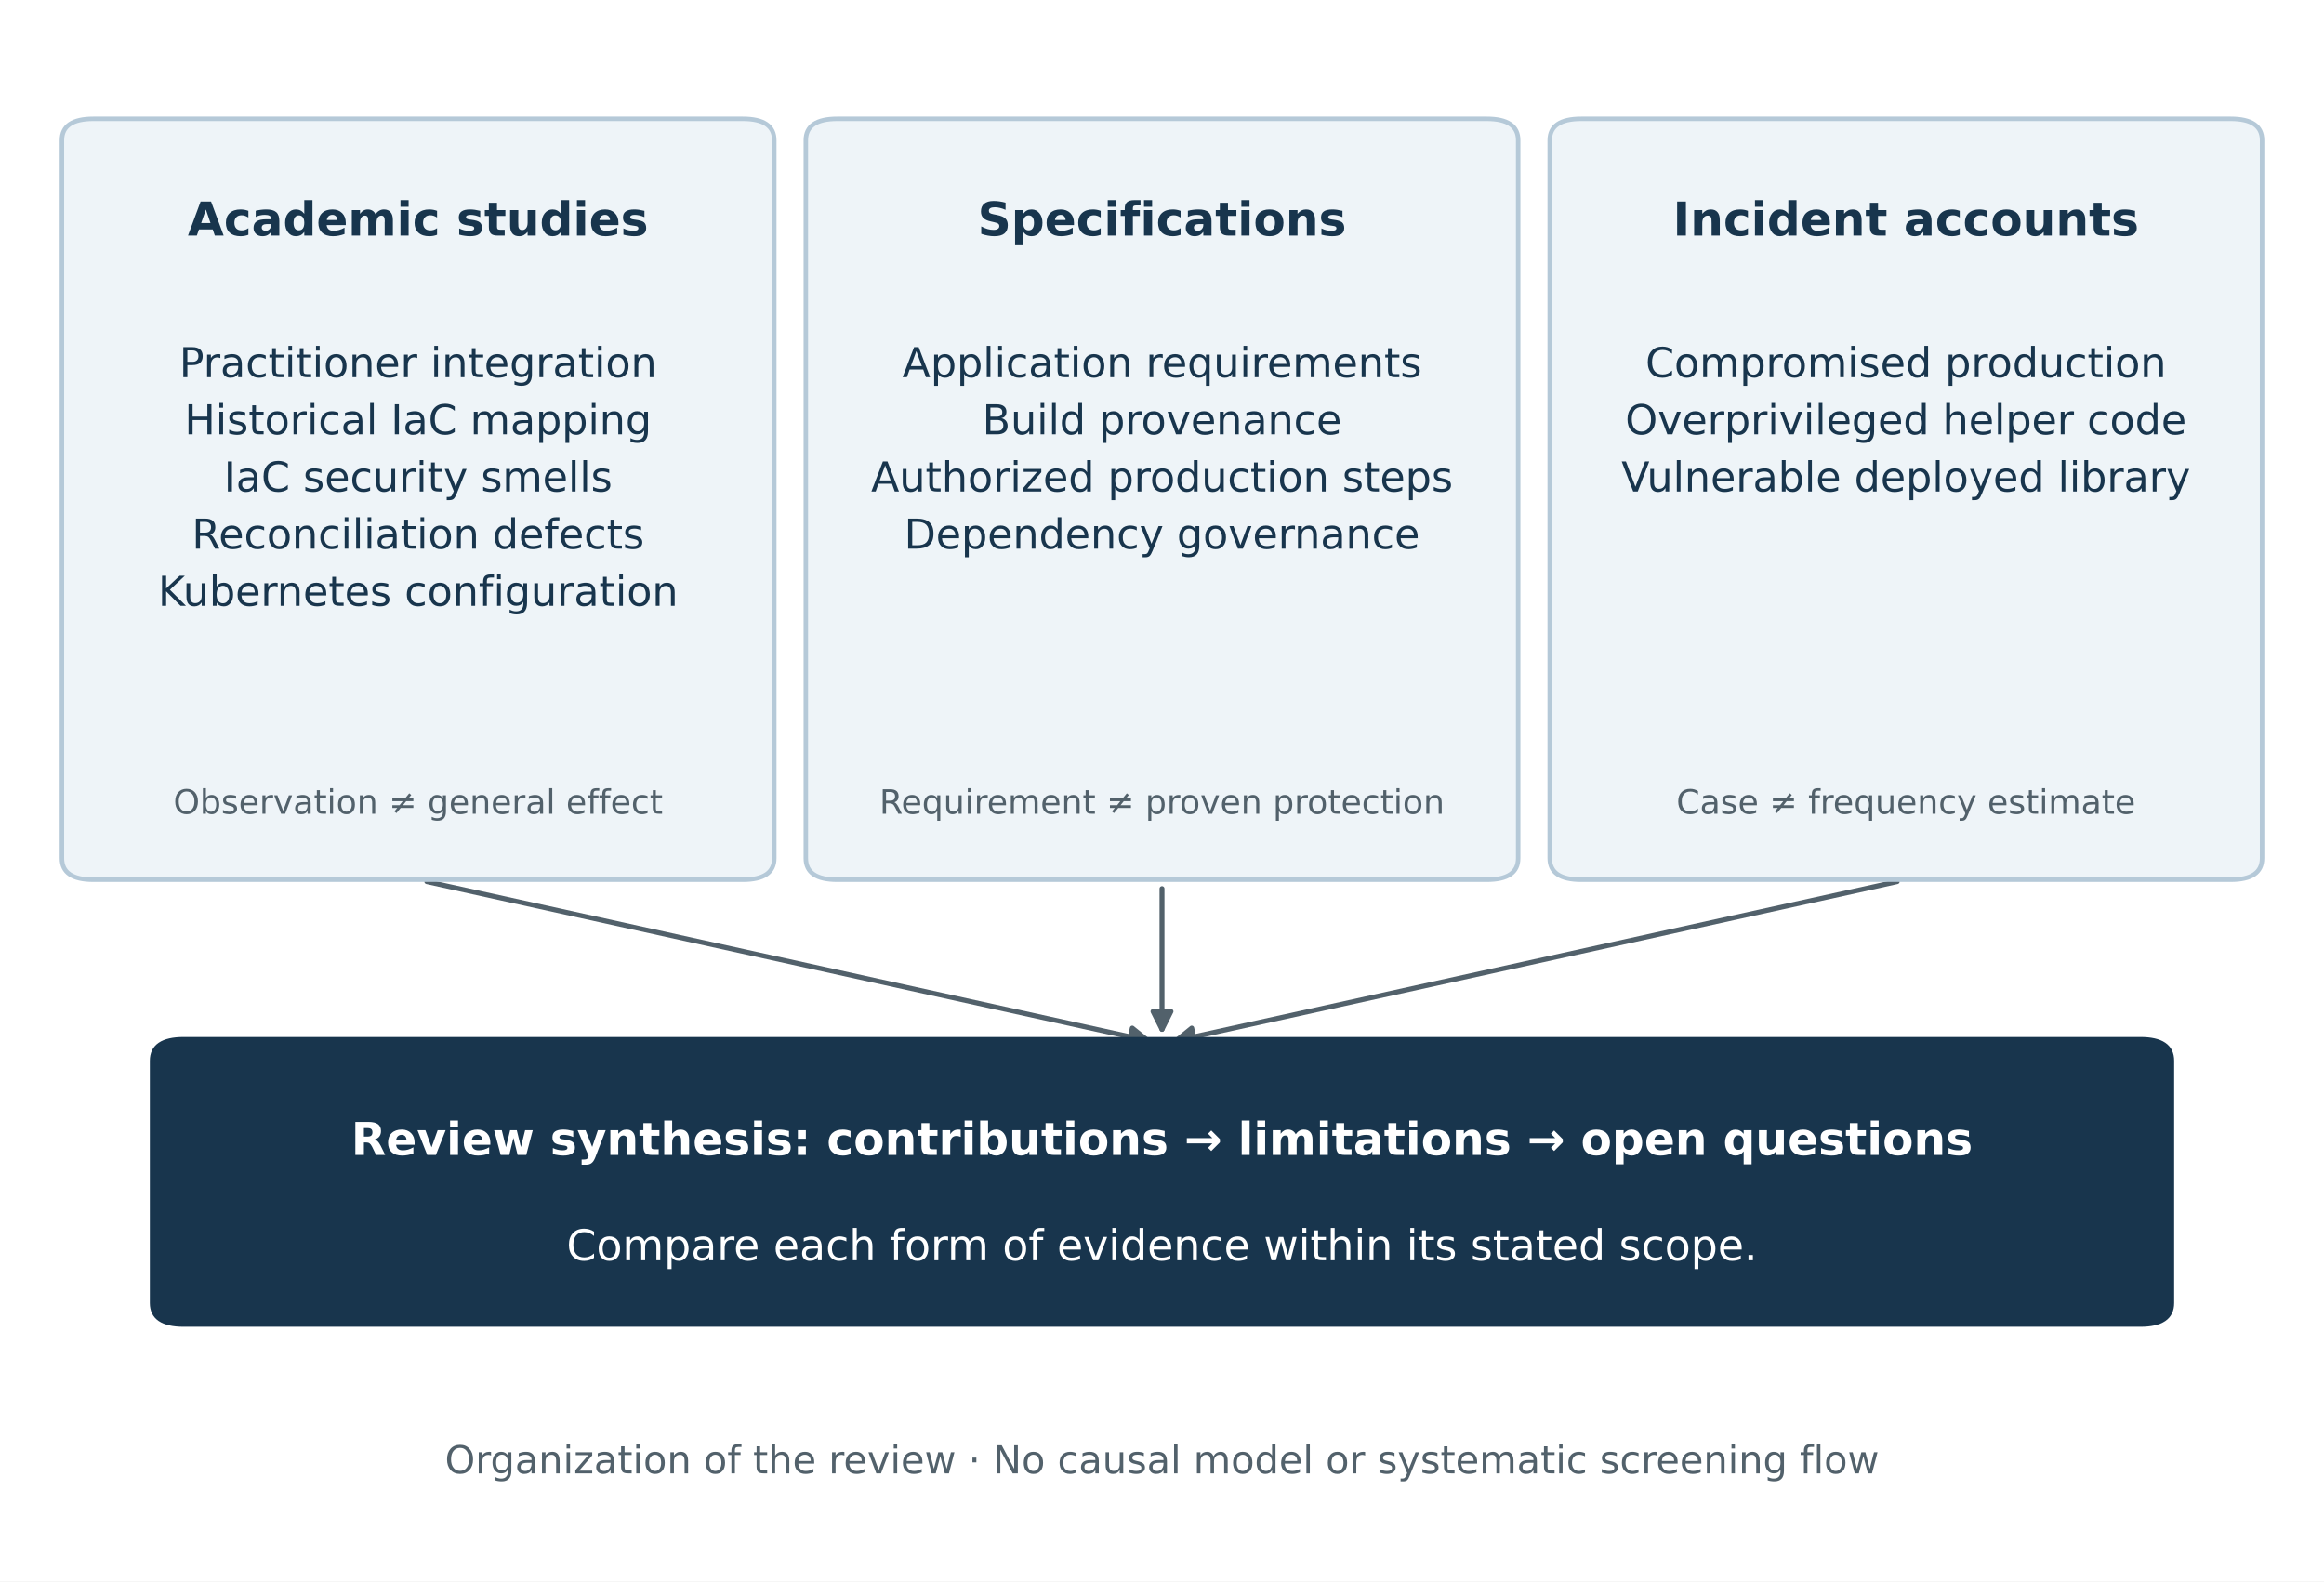
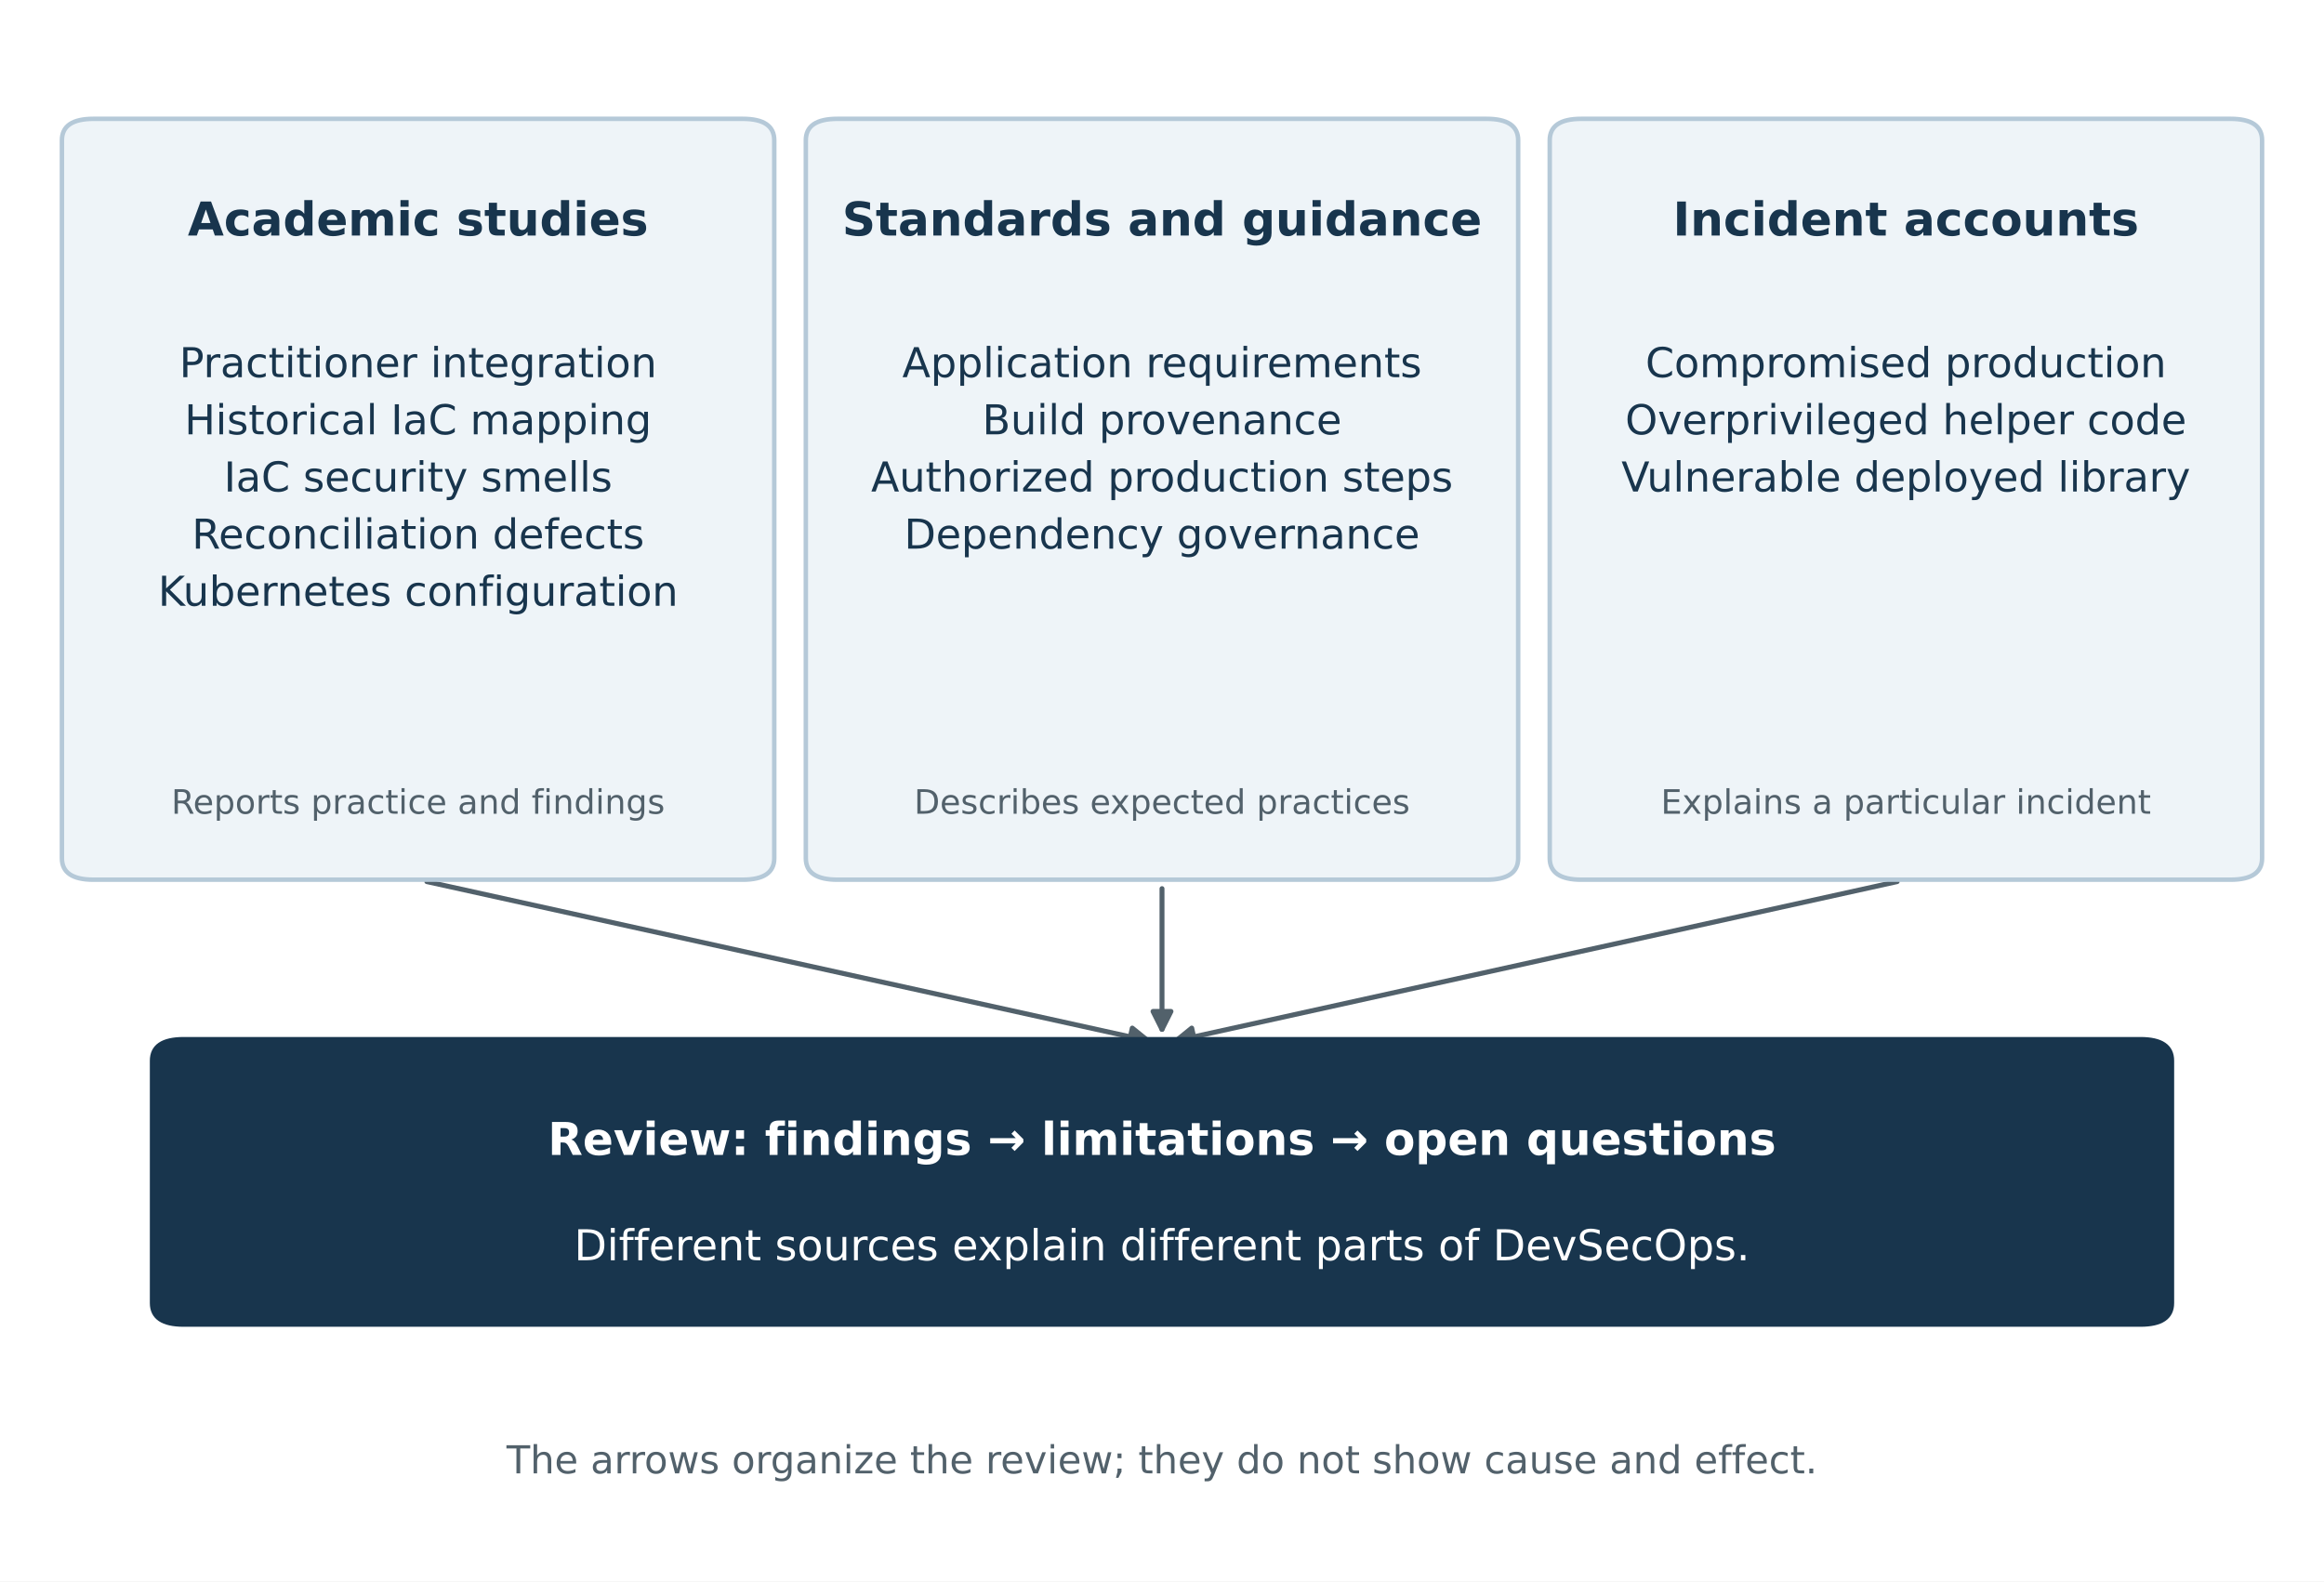
<svg xmlns="http://www.w3.org/2000/svg" width="518.4pt" height="352.8pt" viewBox="0 0 518.4 352.8" version="1.1">
  <defs>
    <style type="text/css">*{stroke-linejoin: round; stroke-linecap: butt}</style>
  </defs>
  <g id="figure_1">
    <g id="patch_1">
      <path d="M 0 352.8 L 518.4 352.8 L 518.4 0 L 0 0 z " style="fill: #ffffff" />
    </g>
    <g id="axes_1">
      <g id="patch_2">
-         <path d="M 95.212 196.679 Q 176.229 214.557 256.045 232.169 " clip-path="url(#p238d746955)" style="fill: none; stroke: #52616b; stroke-width: 1.1; stroke-linecap: round" />
-         <path d="M 252.57 229.354 L 256.045 232.169 L 251.708 233.26 z " clip-path="url(#p238d746955)" style="fill: #52616b; stroke: #52616b; stroke-width: 1.1; stroke-linecap: round" />
+         <path d="M 95.212 196.679 Q 176.229 214.557 256.045 232.169 " clip-path="url(#p021ea9c5b4)" style="fill: none; stroke: #52616b; stroke-width: 1.1; stroke-linecap: round" />
+         <path d="M 252.57 229.354 L 256.045 232.169 L 251.708 233.26 z " clip-path="url(#p021ea9c5b4)" style="fill: #52616b; stroke: #52616b; stroke-width: 1.1; stroke-linecap: round" />
      </g>
      <g id="patch_3">
-         <path d="M 259.2 198.247 Q 259.2 214.557 259.2 229.637 " clip-path="url(#p238d746955)" style="fill: none; stroke: #52616b; stroke-width: 1.1; stroke-linecap: round" />
-         <path d="M 261.2 225.637 L 259.2 229.637 L 257.2 225.637 z " clip-path="url(#p238d746955)" style="fill: #52616b; stroke: #52616b; stroke-width: 1.1; stroke-linecap: round" />
+         <path d="M 259.2 198.247 Q 259.2 214.557 259.2 229.637 " clip-path="url(#p021ea9c5b4)" style="fill: none; stroke: #52616b; stroke-width: 1.1; stroke-linecap: round" />
+         <path d="M 261.2 225.637 L 259.2 229.637 L 257.2 225.637 z " clip-path="url(#p021ea9c5b4)" style="fill: #52616b; stroke: #52616b; stroke-width: 1.1; stroke-linecap: round" />
      </g>
      <g id="patch_4">
-         <path d="M 423.188 196.679 Q 342.171 214.557 262.355 232.169 " clip-path="url(#p238d746955)" style="fill: none; stroke: #52616b; stroke-width: 1.1; stroke-linecap: round" />
-         <path d="M 266.692 233.26 L 262.355 232.169 L 265.83 229.354 z " clip-path="url(#p238d746955)" style="fill: #52616b; stroke: #52616b; stroke-width: 1.1; stroke-linecap: round" />
+         <path d="M 423.188 196.679 Q 342.171 214.557 262.355 232.169 " clip-path="url(#p021ea9c5b4)" style="fill: none; stroke: #52616b; stroke-width: 1.1; stroke-linecap: round" />
+         <path d="M 266.692 233.26 L 262.355 232.169 L 265.83 229.354 z " clip-path="url(#p021ea9c5b4)" style="fill: #52616b; stroke: #52616b; stroke-width: 1.1; stroke-linecap: round" />
      </g>
      <g id="patch_5">
-         <path d="M 20.85 196.249 L 165.67 196.249 Q 172.71 196.249 172.71 191.458 L 172.71 31.3 Q 172.71 26.509 165.67 26.509 L 20.85 26.509 Q 13.81 26.509 13.81 31.3 L 13.81 191.458 Q 13.81 196.249 20.85 196.249 z " clip-path="url(#p238d746955)" style="fill: #eef4f8; stroke: #b5c9d8; stroke-linejoin: miter" />
+         <path d="M 20.85 196.249 L 165.67 196.249 Q 172.71 196.249 172.71 191.458 L 172.71 31.3 Q 172.71 26.509 165.67 26.509 L 20.85 26.509 Q 13.81 26.509 13.81 31.3 L 13.81 191.458 Q 13.81 196.249 20.85 196.249 z " clip-path="url(#p021ea9c5b4)" style="fill: #eef4f8; stroke: #b5c9d8; stroke-linejoin: miter" />
      </g>
      <g id="patch_6">
-         <path d="M 186.79 196.249 L 331.61 196.249 Q 338.65 196.249 338.65 191.458 L 338.65 31.3 Q 338.65 26.509 331.61 26.509 L 186.79 26.509 Q 179.75 26.509 179.75 31.3 L 179.75 191.458 Q 179.75 196.249 186.79 196.249 z " clip-path="url(#p238d746955)" style="fill: #eef4f8; stroke: #b5c9d8; stroke-linejoin: miter" />
+         <path d="M 186.79 196.249 L 331.61 196.249 Q 338.65 196.249 338.65 191.458 L 338.65 31.3 Q 338.65 26.509 331.61 26.509 L 186.79 26.509 Q 179.75 26.509 179.75 31.3 L 179.75 191.458 Q 179.75 196.249 186.79 196.249 z " clip-path="url(#p021ea9c5b4)" style="fill: #eef4f8; stroke: #b5c9d8; stroke-linejoin: miter" />
      </g>
      <g id="patch_7">
-         <path d="M 352.73 196.249 L 497.55 196.249 Q 504.59 196.249 504.59 191.458 L 504.59 31.3 Q 504.59 26.509 497.55 26.509 L 352.73 26.509 Q 345.69 26.509 345.69 31.3 L 345.69 191.458 Q 345.69 196.249 352.73 196.249 z " clip-path="url(#p238d746955)" style="fill: #eef4f8; stroke: #b5c9d8; stroke-linejoin: miter" />
+         <path d="M 352.73 196.249 L 497.55 196.249 Q 504.59 196.249 504.59 191.458 L 504.59 31.3 Q 504.59 26.509 497.55 26.509 L 352.73 26.509 Q 345.69 26.509 345.69 31.3 L 345.69 191.458 Q 345.69 196.249 352.73 196.249 z " clip-path="url(#p021ea9c5b4)" style="fill: #eef4f8; stroke: #b5c9d8; stroke-linejoin: miter" />
      </g>
      <g id="patch_8">
-         <path d="M 40.964 295.491 L 477.436 295.491 Q 484.476 295.491 484.476 290.7 L 484.476 236.63 Q 484.476 231.839 477.436 231.839 L 40.964 231.839 Q 33.924 231.839 33.924 236.63 L 33.924 290.7 Q 33.924 295.491 40.964 295.491 z " clip-path="url(#p238d746955)" style="fill: #18354d; stroke: #18354d; stroke-linejoin: miter" />
+         <path d="M 40.964 295.491 L 477.436 295.491 Q 484.476 295.491 484.476 290.7 L 484.476 236.63 Q 484.476 231.839 477.436 231.839 L 40.964 231.839 Q 33.924 231.839 33.924 236.63 L 33.924 290.7 Q 33.924 295.491 40.964 295.491 z " clip-path="url(#p021ea9c5b4)" style="fill: #18354d; stroke: #18354d; stroke-linejoin: miter" />
      </g>
      <g id="text_1">
-         <text style="font-size: 8.6px; font-family: 'DejaVu Sans'; text-anchor: middle; fill: #52616b" x="259.2" y="328.686" transform="rotate(-0 259.2 328.6861)">Organization of the review · No causal model or systematic screening flow</text>
+         <text style="font-size: 8.6px; font-family: 'DejaVu Sans'; text-anchor: middle; fill: #52616b" x="259.2" y="328.686" transform="rotate(-0 259.2 328.6861)">The arrows organize the review; they do not show cause and effect.</text>
      </g>
      <g id="text_2">
        <text style="font-weight: 700; font-size: 10.4px; font-family: 'DejaVu Sans'; text-anchor: middle; fill: #18354d" x="93.26" y="52.549" transform="rotate(-0 93.26016 52.54921)">Academic studies</text>
      </g>
      <g id="text_3">
        <text style="font-size: 9.2px; font-family: 'DejaVu Sans'; fill: #18354d" transform="translate(39.98354 84.14792)">Practitioner integration</text>
        <text style="font-size: 9.2px; font-family: 'DejaVu Sans'; fill: #18354d" transform="translate(41.14791 96.89661)">Historical IaC mapping</text>
        <text style="font-size: 9.2px; font-family: 'DejaVu Sans'; fill: #18354d" transform="translate(49.92241 109.6453)">IaC security smells</text>
        <text style="font-size: 9.2px; font-family: 'DejaVu Sans'; fill: #18354d" transform="translate(42.79672 122.394)">Reconciliation defects</text>
        <text style="font-size: 9.2px; font-family: 'DejaVu Sans'; fill: #18354d" transform="translate(35.24625 135.1427)">Kubernetes configuration</text>
      </g>
      <g id="text_4">
-         <text style="font-size: 7.5px; font-family: 'DejaVu Sans'; text-anchor: middle; fill: #52616b" x="93.26" y="181.533" transform="rotate(-0 93.26016 181.5332)">Observation ≠ general effect</text>
+         <text style="font-size: 7.5px; font-family: 'DejaVu Sans'; text-anchor: middle; fill: #52616b" x="93.26" y="181.533" transform="rotate(-0 93.26016 181.5332)">Reports practice and findings</text>
      </g>
      <g id="text_5">
-         <text style="font-weight: 700; font-size: 10.4px; font-family: 'DejaVu Sans'; text-anchor: middle; fill: #18354d" x="259.2" y="52.549" transform="rotate(-0 259.2 52.54921)">Specifications</text>
+         <text style="font-weight: 700; font-size: 10.4px; font-family: 'DejaVu Sans'; text-anchor: middle; fill: #18354d" x="259.2" y="52.549" transform="rotate(-0 259.2 52.54921)">Standards and guidance</text>
      </g>
      <g id="text_6">
        <text style="font-size: 9.2px; font-family: 'DejaVu Sans'; fill: #18354d" transform="translate(201.2601 84.14792)">Application requirements</text>
        <text style="font-size: 9.2px; font-family: 'DejaVu Sans'; fill: #18354d" transform="translate(219.106 96.89661)">Build provenance</text>
        <text style="font-size: 9.2px; font-family: 'DejaVu Sans'; fill: #18354d" transform="translate(194.3019 109.6453)">Authorized production steps</text>
        <text style="font-size: 9.2px; font-family: 'DejaVu Sans'; fill: #18354d" transform="translate(201.6741 122.394)">Dependency governance</text>
      </g>
      <g id="text_7">
-         <text style="font-size: 7.5px; font-family: 'DejaVu Sans'; text-anchor: middle; fill: #52616b" x="259.2" y="181.533" transform="rotate(-0 259.2 181.5332)">Requirement ≠ proven protection</text>
+         <text style="font-size: 7.5px; font-family: 'DejaVu Sans'; text-anchor: middle; fill: #52616b" x="259.2" y="181.533" transform="rotate(-0 259.2 181.5332)">Describes expected practices</text>
      </g>
      <g id="text_8">
        <text style="font-weight: 700; font-size: 10.4px; font-family: 'DejaVu Sans'; text-anchor: middle; fill: #18354d" x="425.14" y="52.549" transform="rotate(-0 425.1398 52.54921)">Incident accounts</text>
      </g>
      <g id="text_9">
        <text style="font-size: 9.2px; font-family: 'DejaVu Sans'; fill: #18354d" transform="translate(367.044 84.14792)">Compromised production</text>
        <text style="font-size: 9.2px; font-family: 'DejaVu Sans'; fill: #18354d" transform="translate(362.5216 96.89661)">Overprivileged helper code</text>
        <text style="font-size: 9.2px; font-family: 'DejaVu Sans'; fill: #18354d" transform="translate(361.6656 109.6453)">Vulnerable deployed library</text>
      </g>
      <g id="text_10">
-         <text style="font-size: 7.5px; font-family: 'DejaVu Sans'; text-anchor: middle; fill: #52616b" x="425.14" y="181.533" transform="rotate(-0 425.1398 181.5332)">Case ≠ frequency estimate</text>
+         <text style="font-size: 7.5px; font-family: 'DejaVu Sans'; text-anchor: middle; fill: #52616b" x="425.14" y="181.533" transform="rotate(-0 425.1398 181.5332)">Explains a particular incident</text>
      </g>
      <g id="text_11">
-         <text style="font-weight: 700; font-size: 10.1px; font-family: 'DejaVu Sans'; text-anchor: middle; fill: #ffffff" x="259.2" y="257.651" transform="rotate(-0 259.2 257.6509)">Review synthesis: contributions → limitations → open questions</text>
+         <text style="font-weight: 700; font-size: 10.1px; font-family: 'DejaVu Sans'; text-anchor: middle; fill: #ffffff" x="259.2" y="257.651" transform="rotate(-0 259.2 257.6509)">Review: findings → limitations → open questions</text>
      </g>
      <g id="text_12">
-         <text style="font-size: 9.5px; font-family: 'DejaVu Sans'; text-anchor: middle; fill: #ffffff" x="259.2" y="281.15" transform="rotate(-0 259.2 281.1501)">Compare each form of evidence within its stated scope.</text>
+         <text style="font-size: 9.5px; font-family: 'DejaVu Sans'; text-anchor: middle; fill: #ffffff" x="259.2" y="281.15" transform="rotate(-0 259.2 281.1501)">Different sources explain different parts of DevSecOps.</text>
      </g>
    </g>
  </g>
  <defs>
-     <clipPath id="p238d746955">
+     <clipPath id="p021ea9c5b4">
      <rect x="7.776" y="5.292" width="502.848" height="342.216" />
    </clipPath>
  </defs>
</svg>
